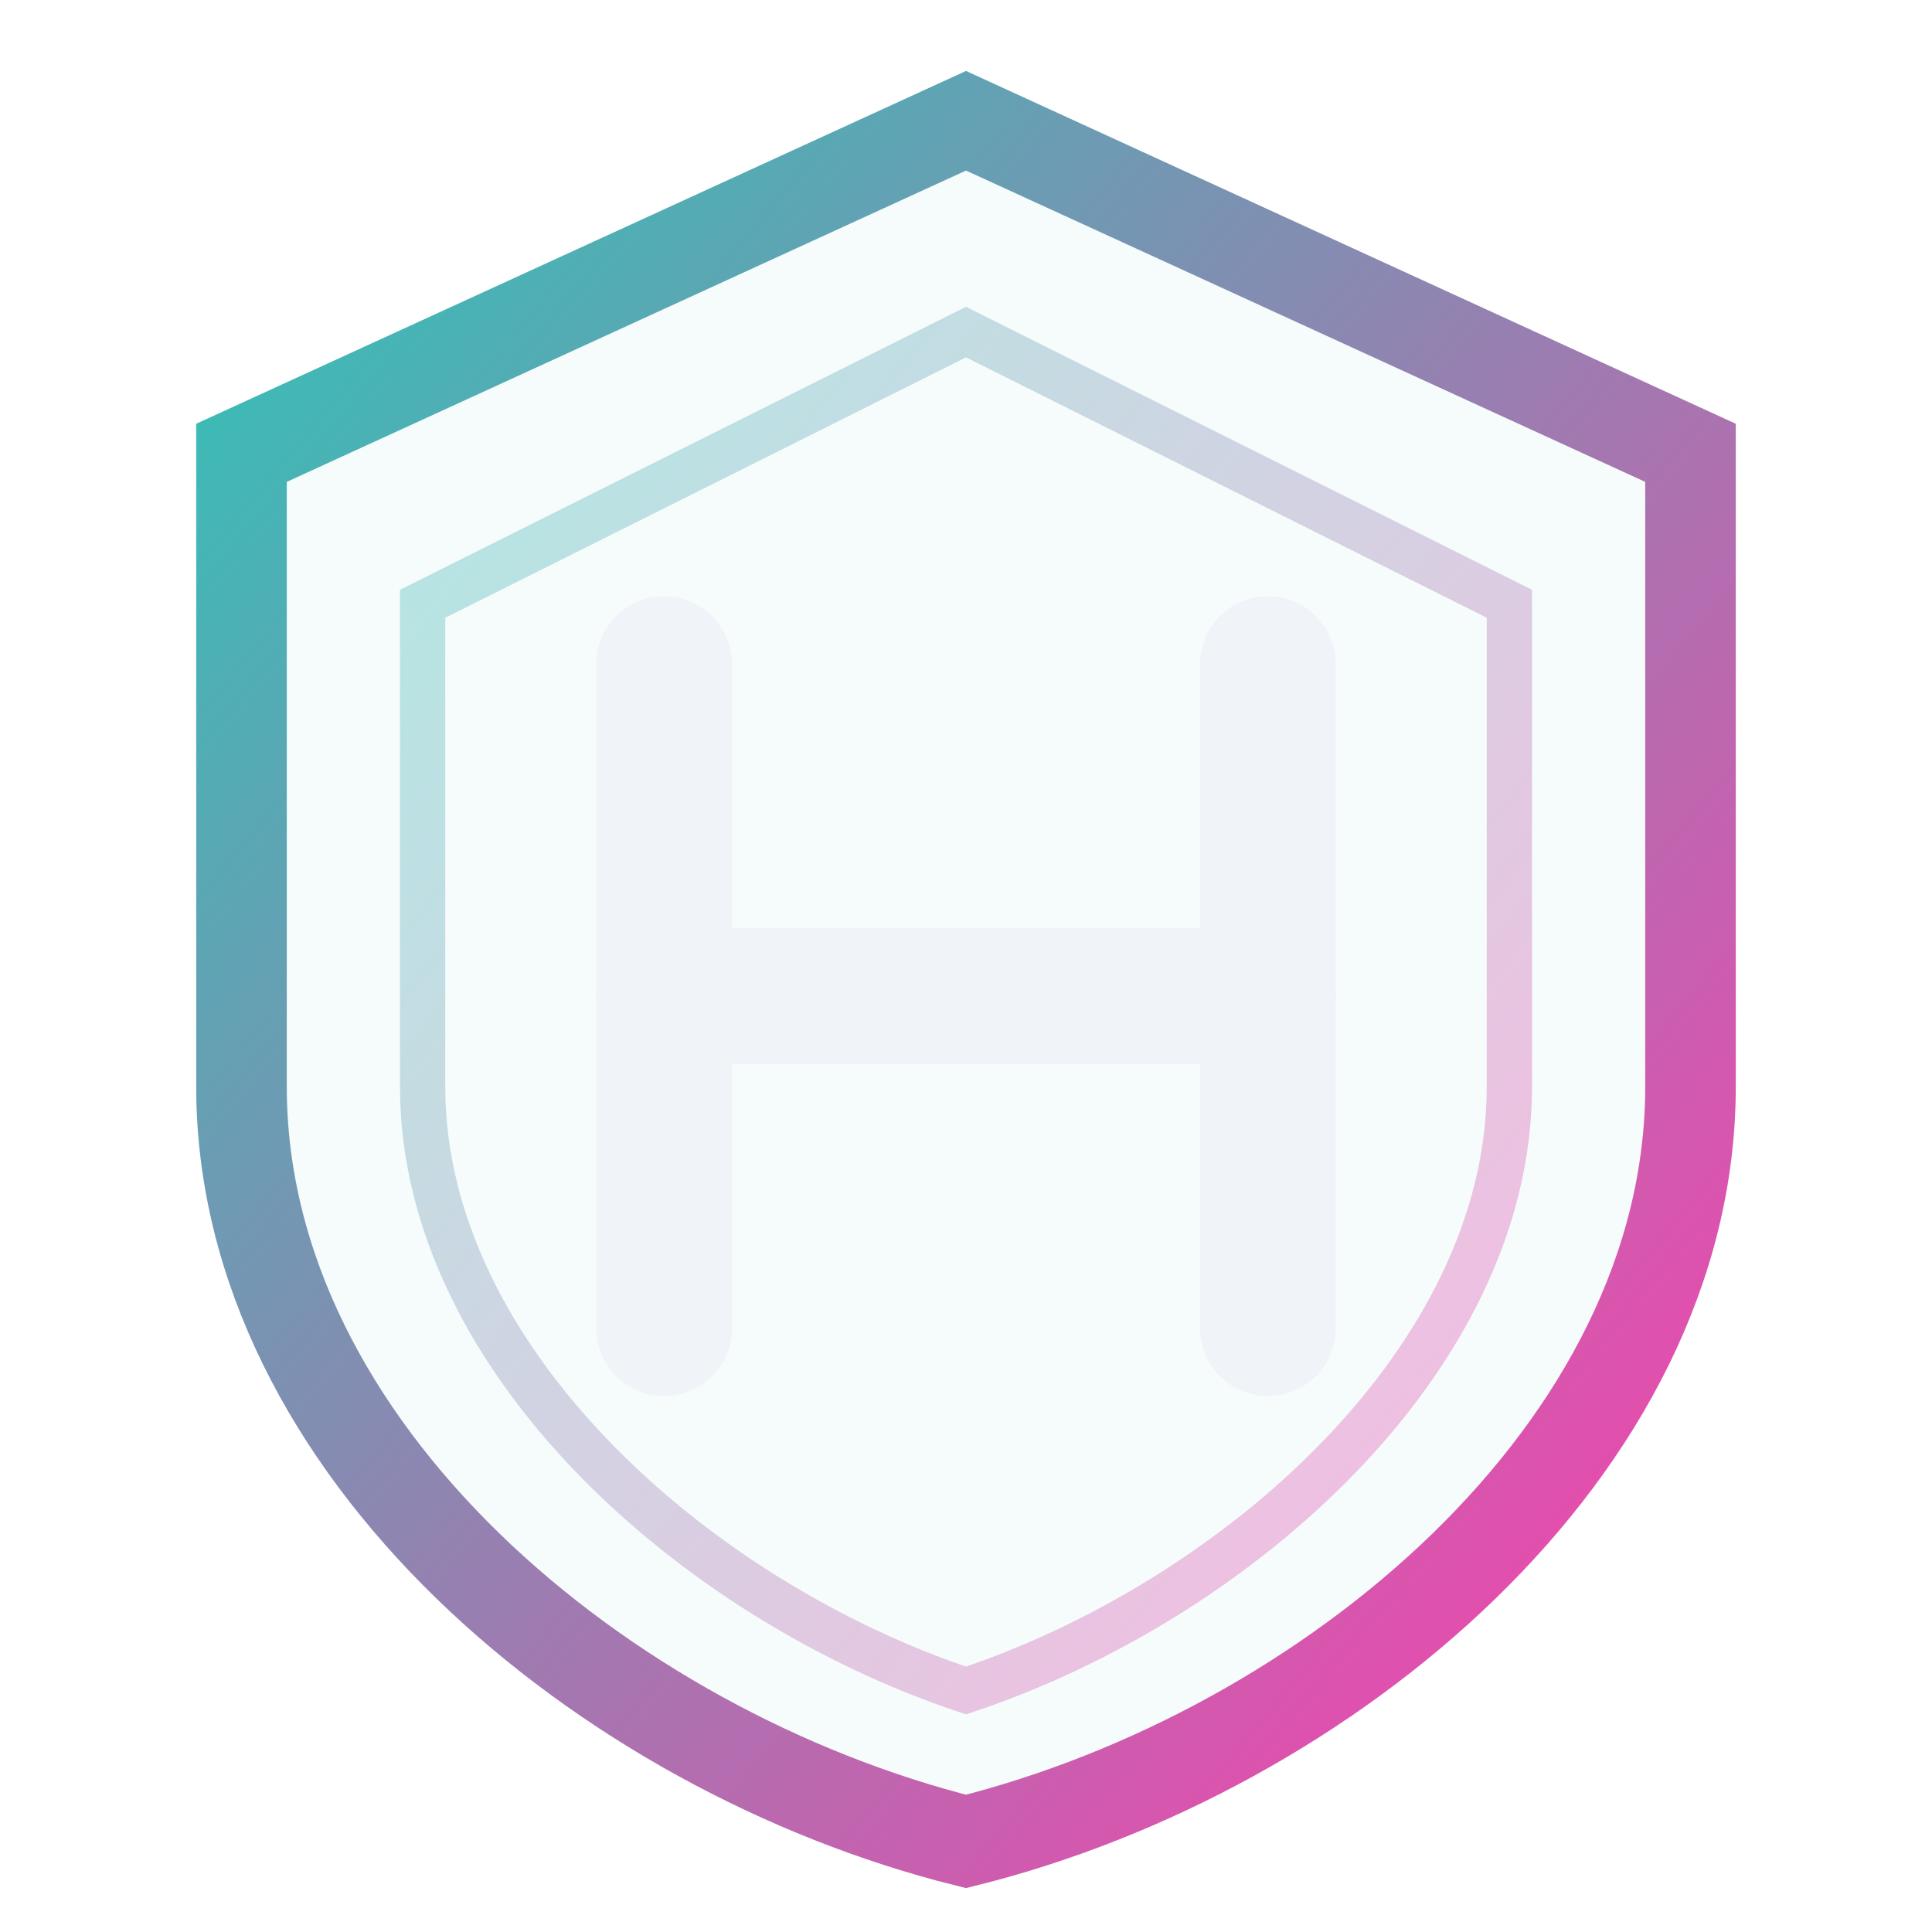
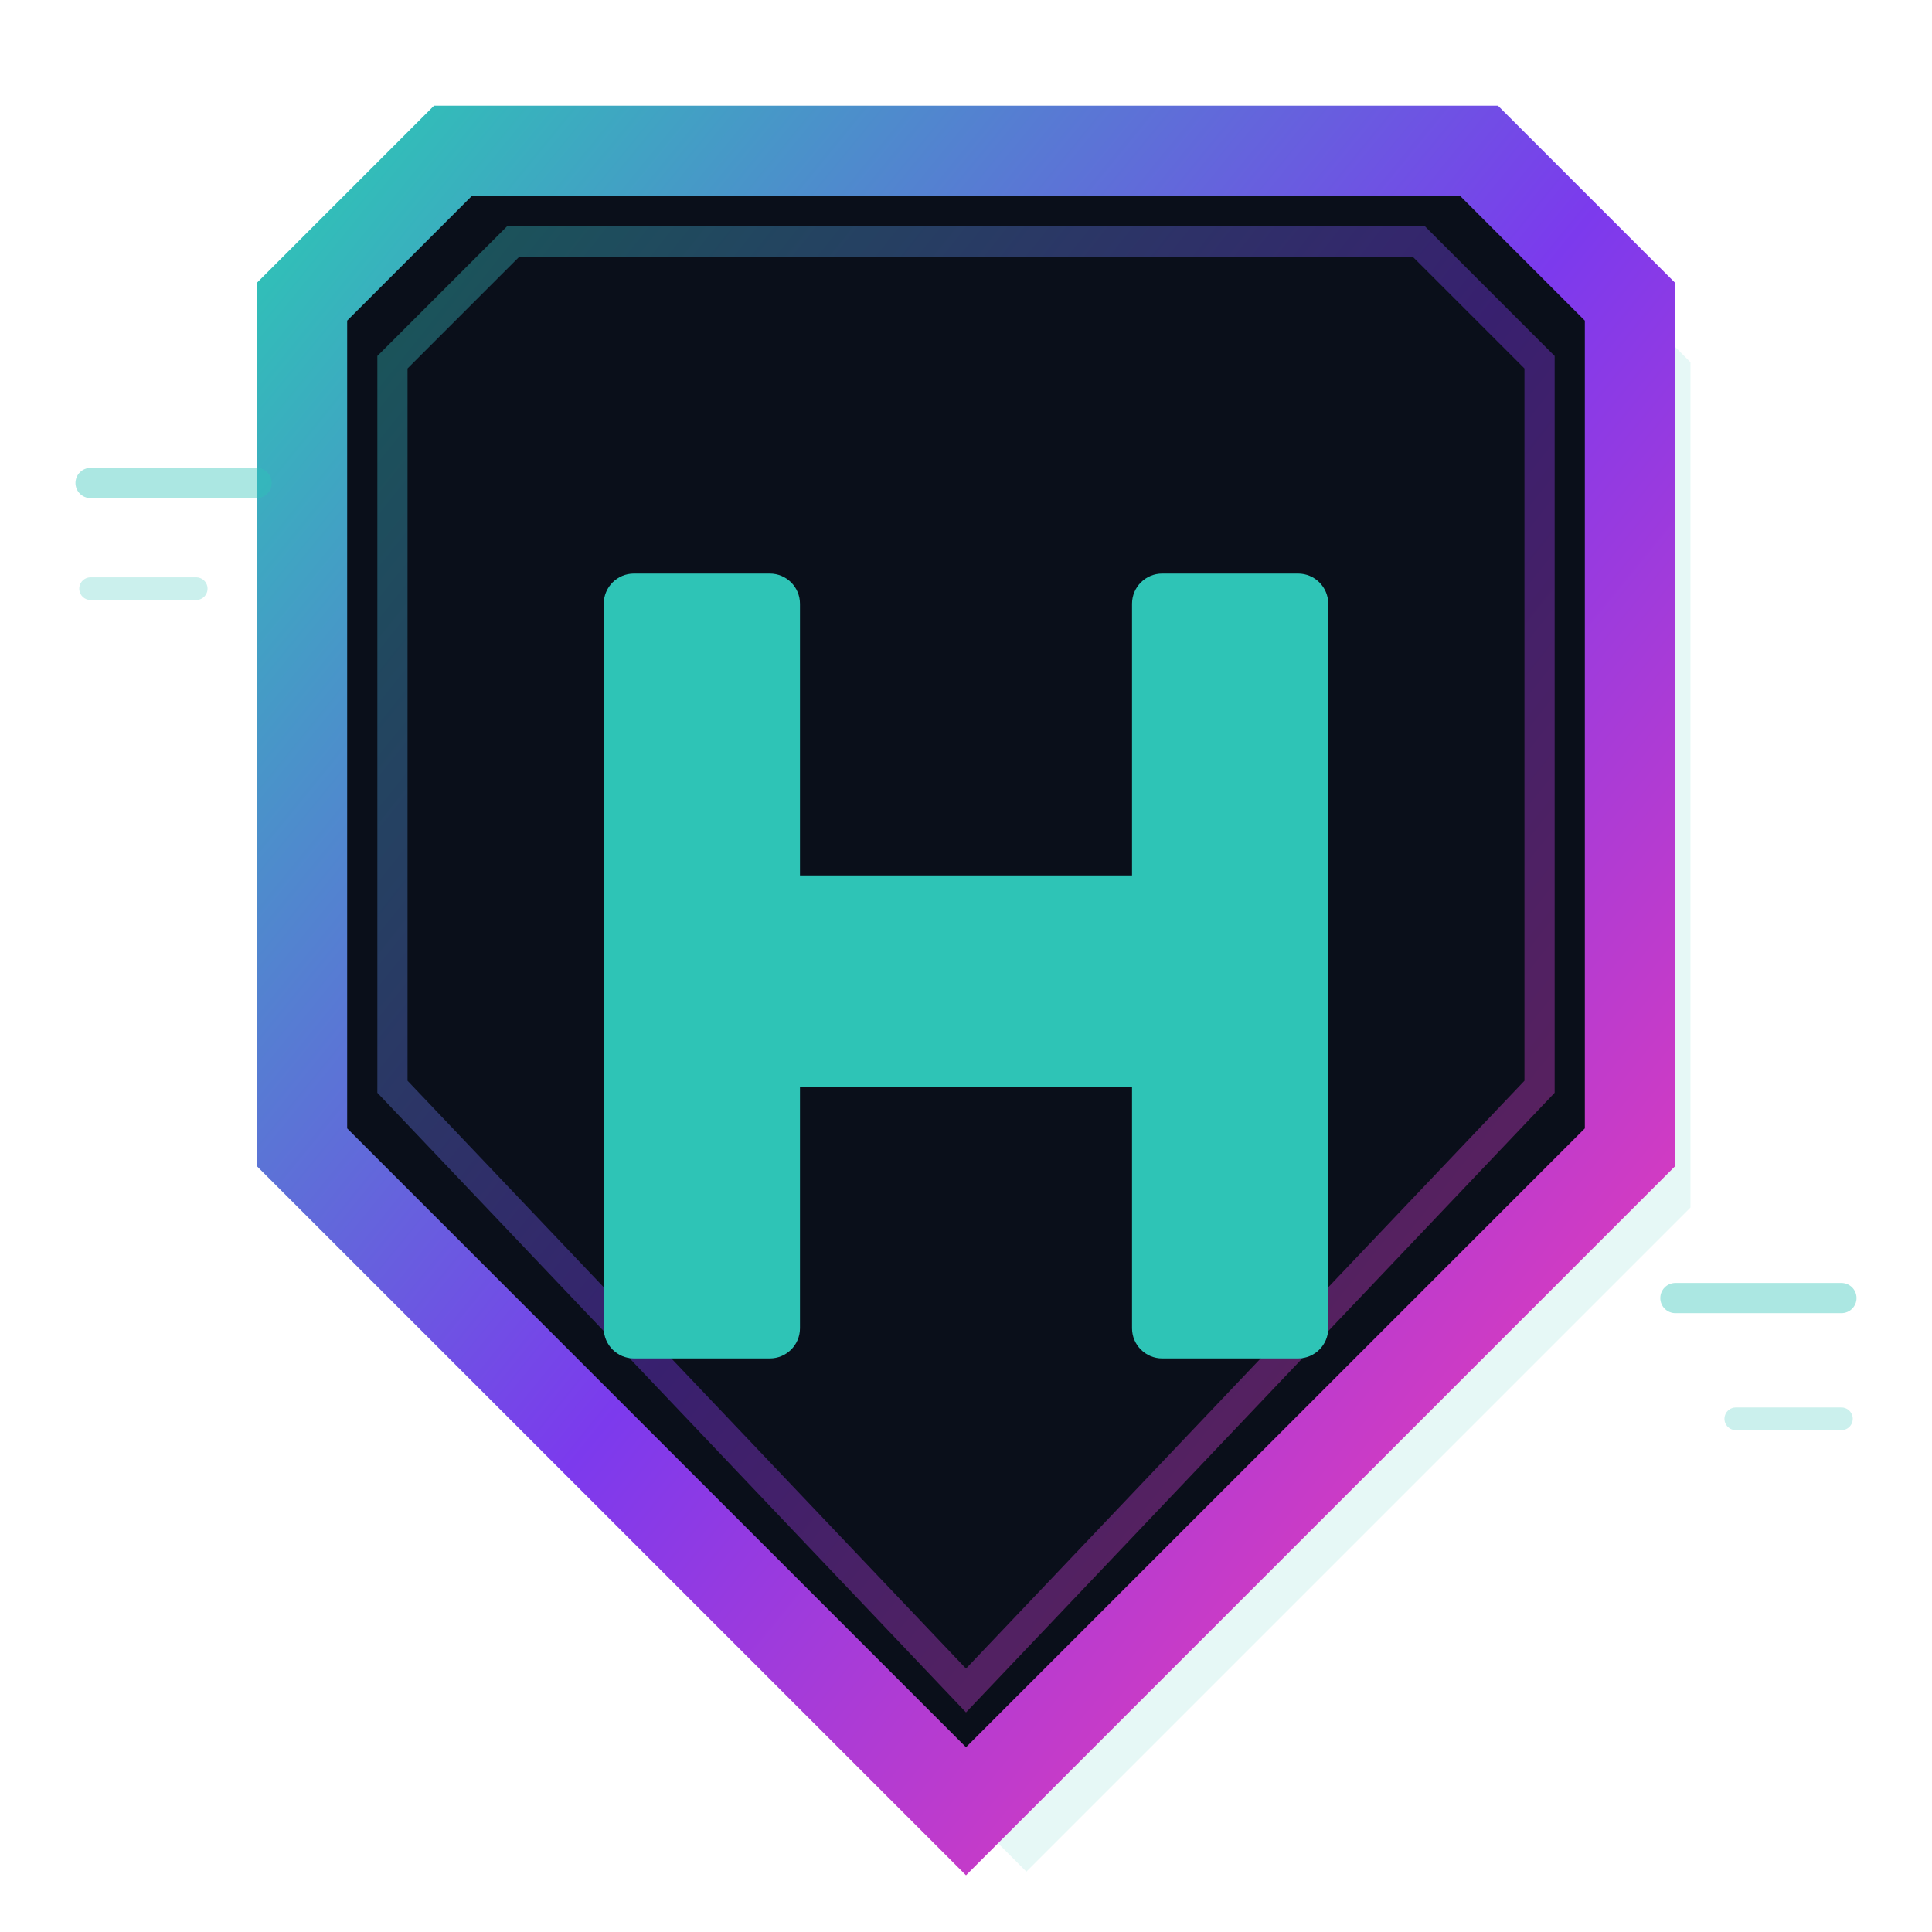
<svg xmlns="http://www.w3.org/2000/svg" viewBox="0 0 64 64" fill="none">
  <defs>
-     <linearGradient id="g" x1="0" y1="0" x2="1" y2="1">
+     <linearGradient id="shield-grad" x1="0" y1="0" x2="1" y2="1">
      <stop offset="0%" stop-color="#2EC4B6" />
+       <stop offset="50%" stop-color="#7C3AED" />
      <stop offset="100%" stop-color="#FF3CAC" />
    </linearGradient>
  </defs>
-   <path d="M32 4 L56 15 V36 C56 48 44 58 32 61 C20 58 8 48 8 36 V15 Z" stroke="url(#g)" stroke-width="3" fill="rgba(46,196,182,0.04)" />
-   <path d="M32 11 L50 20 V36 C50 45 41 53 32 56 C23 53 14 45 14 36 V20 Z" stroke="url(#g)" stroke-width="1.5" fill="none" opacity="0.35" />
-   <line x1="22" y1="22" x2="22" y2="44" stroke="#F0F4F8" stroke-width="4.5" stroke-linecap="round" />
-   <line x1="42" y1="22" x2="42" y2="44" stroke="#F0F4F8" stroke-width="4.5" stroke-linecap="round" />
-   <line x1="22" y1="33" x2="42" y2="33" stroke="#F0F4F8" stroke-width="4.5" stroke-linecap="round" />
+   <path d="M17 7 L51 7 L56 12 L56 40 L34 62 L12 40 L12 12 Z" fill="rgba(46, 196, 182, 0.12)" />
+   <path d="M15 5 L49 5 L54 10 L54 38 L32 60 L10 38 L10 10 Z" fill="#0A0F1A" stroke="url(#shield-grad)" stroke-width="3" stroke-linejoin="miter" />
+   <path d="M17 8 L47 8 L51 12 L51 36 L32 56 L13 36 L13 12 Z" fill="none" stroke="url(#shield-grad)" stroke-width="1" stroke-linejoin="miter" opacity="0.4" />
+   <rect x="20" y="19" width="6.5" height="26" rx="1" fill="#2EC4B6" />
+   <rect x="37.5" y="19" width="6.5" height="26" rx="1" fill="#2EC4B6" />
+   <rect x="20" y="29" width="24" height="7" rx="1" fill="#2EC4B6" />
+   <line x1="3" y1="16" x2="8.5" y2="16" stroke="#2EC4B6" stroke-width="1" stroke-linecap="round" opacity="0.4" />
+   <line x1="3" y1="19.5" x2="6.5" y2="19.5" stroke="#2EC4B6" stroke-width="0.75" stroke-linecap="round" opacity="0.25" />
+   <line x1="55.5" y1="43" x2="61" y2="43" stroke="#2EC4B6" stroke-width="1" stroke-linecap="round" opacity="0.4" />
+   <line x1="57.5" y1="47" x2="61" y2="47" stroke="#2EC4B6" stroke-width="0.75" stroke-linecap="round" opacity="0.25" />
</svg>
